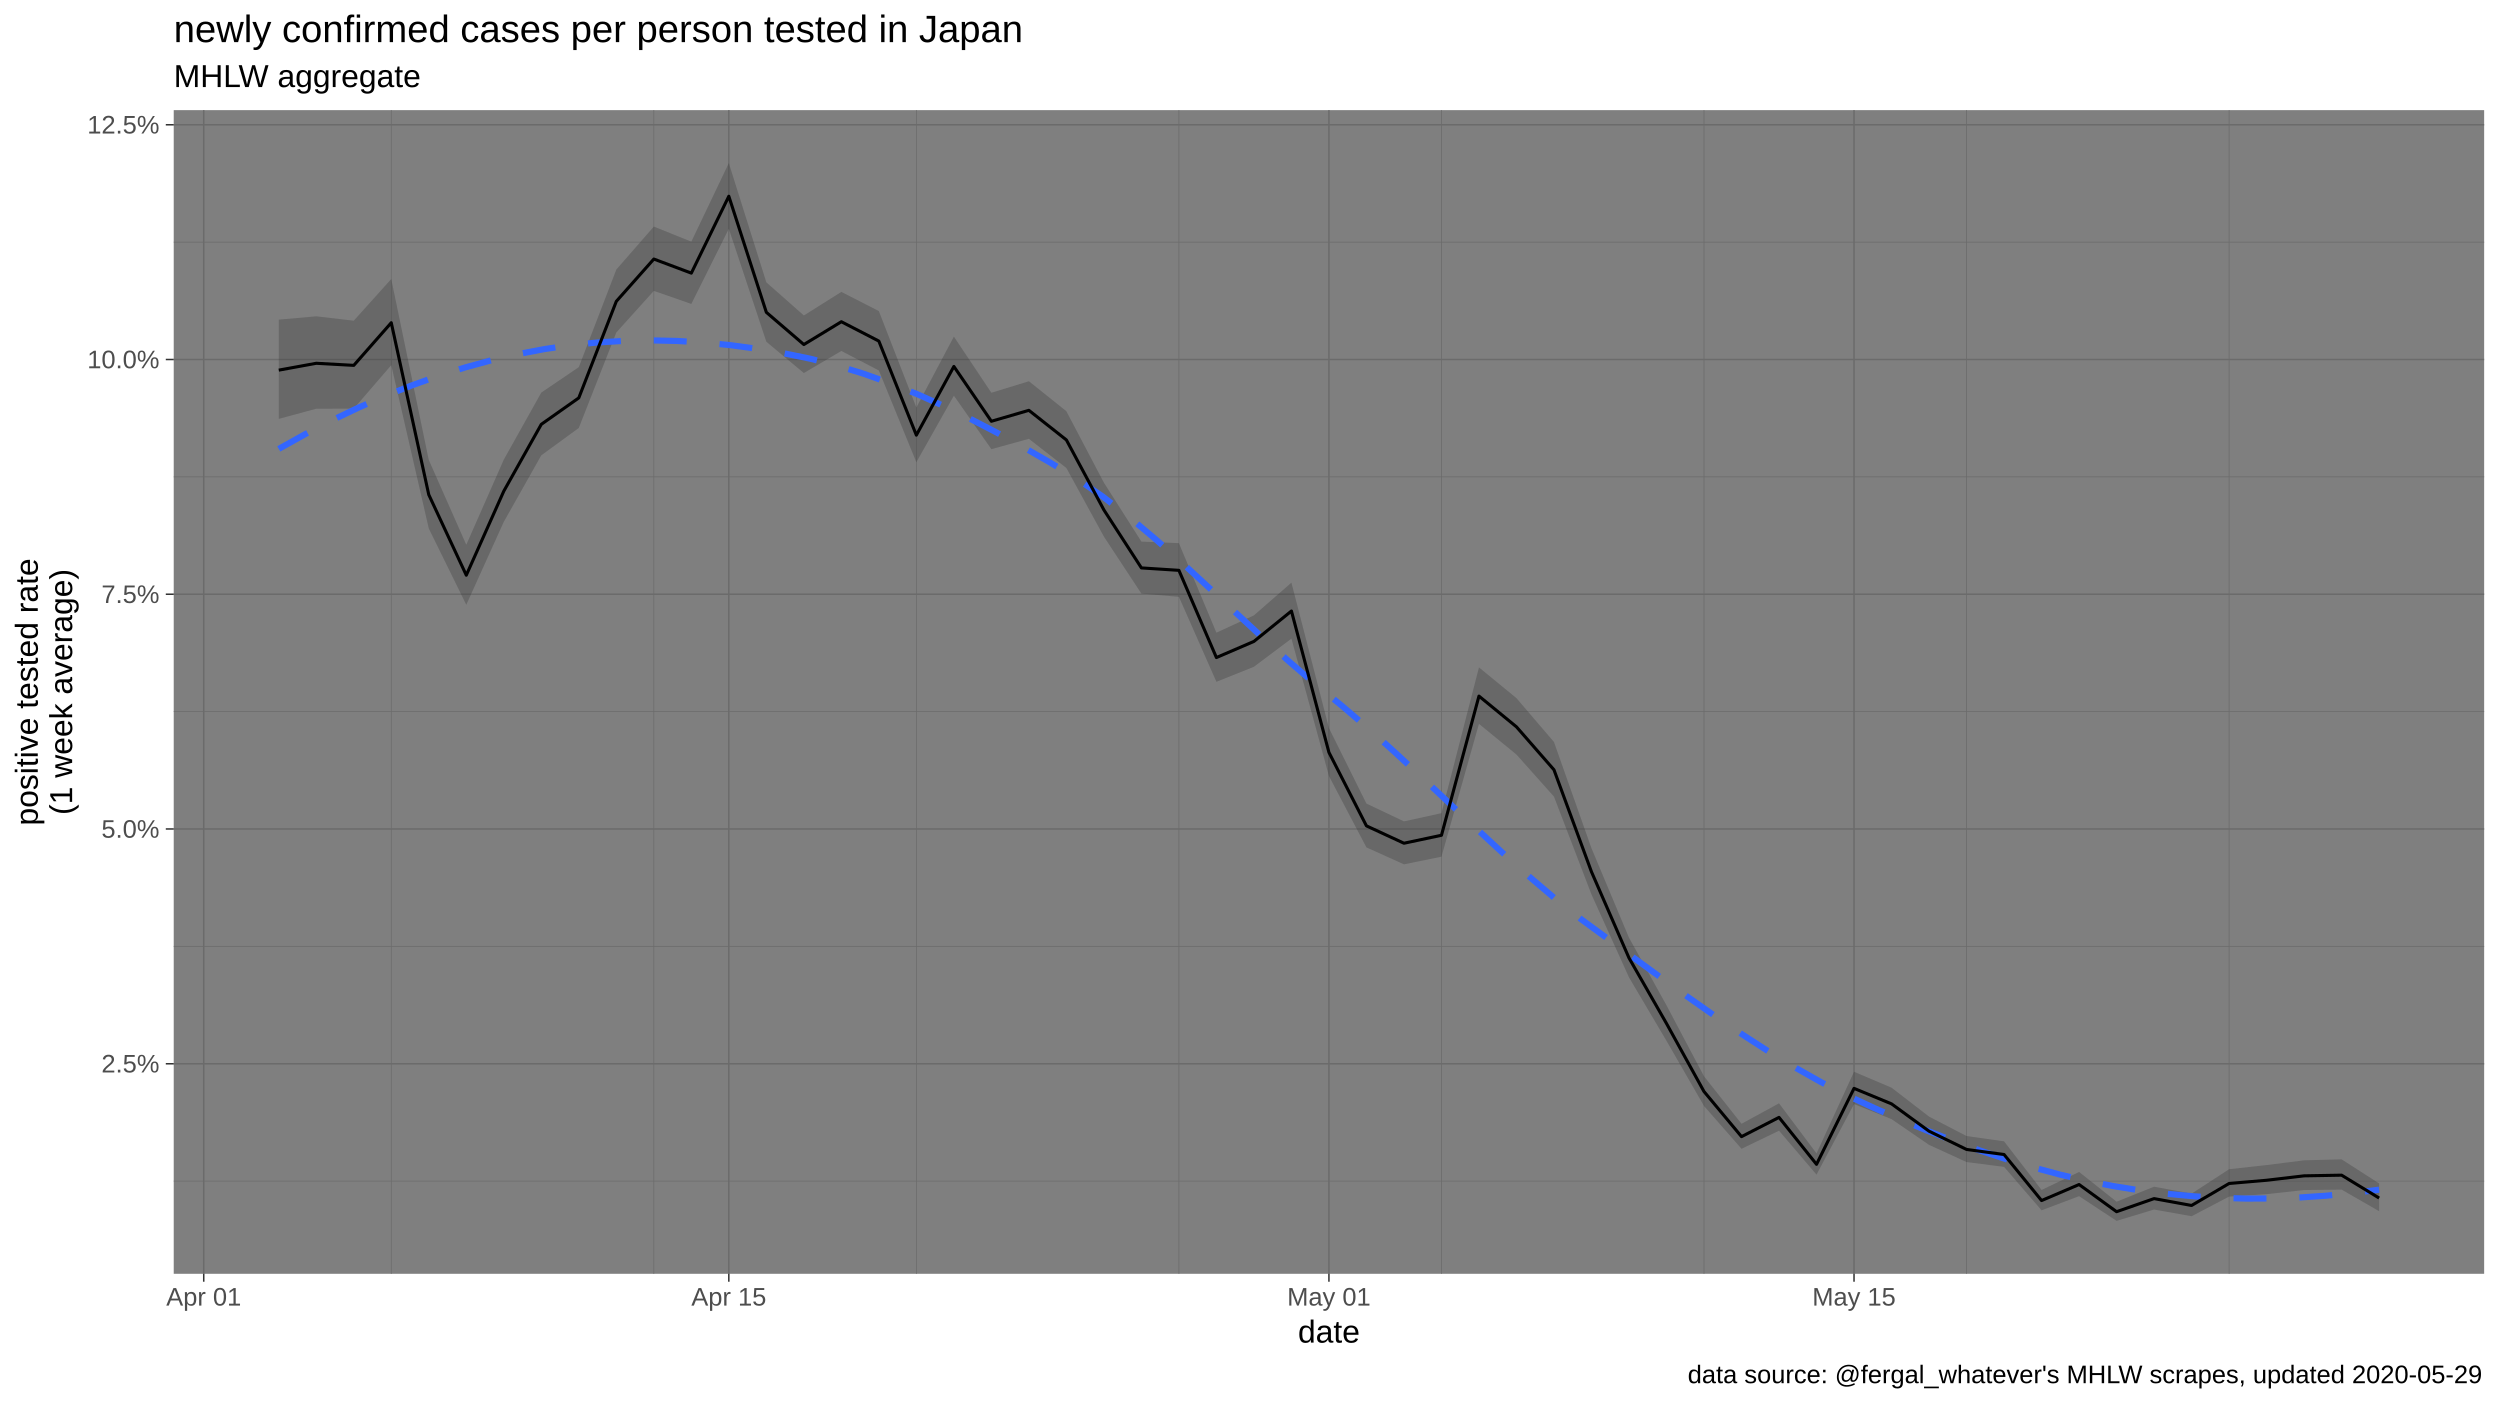
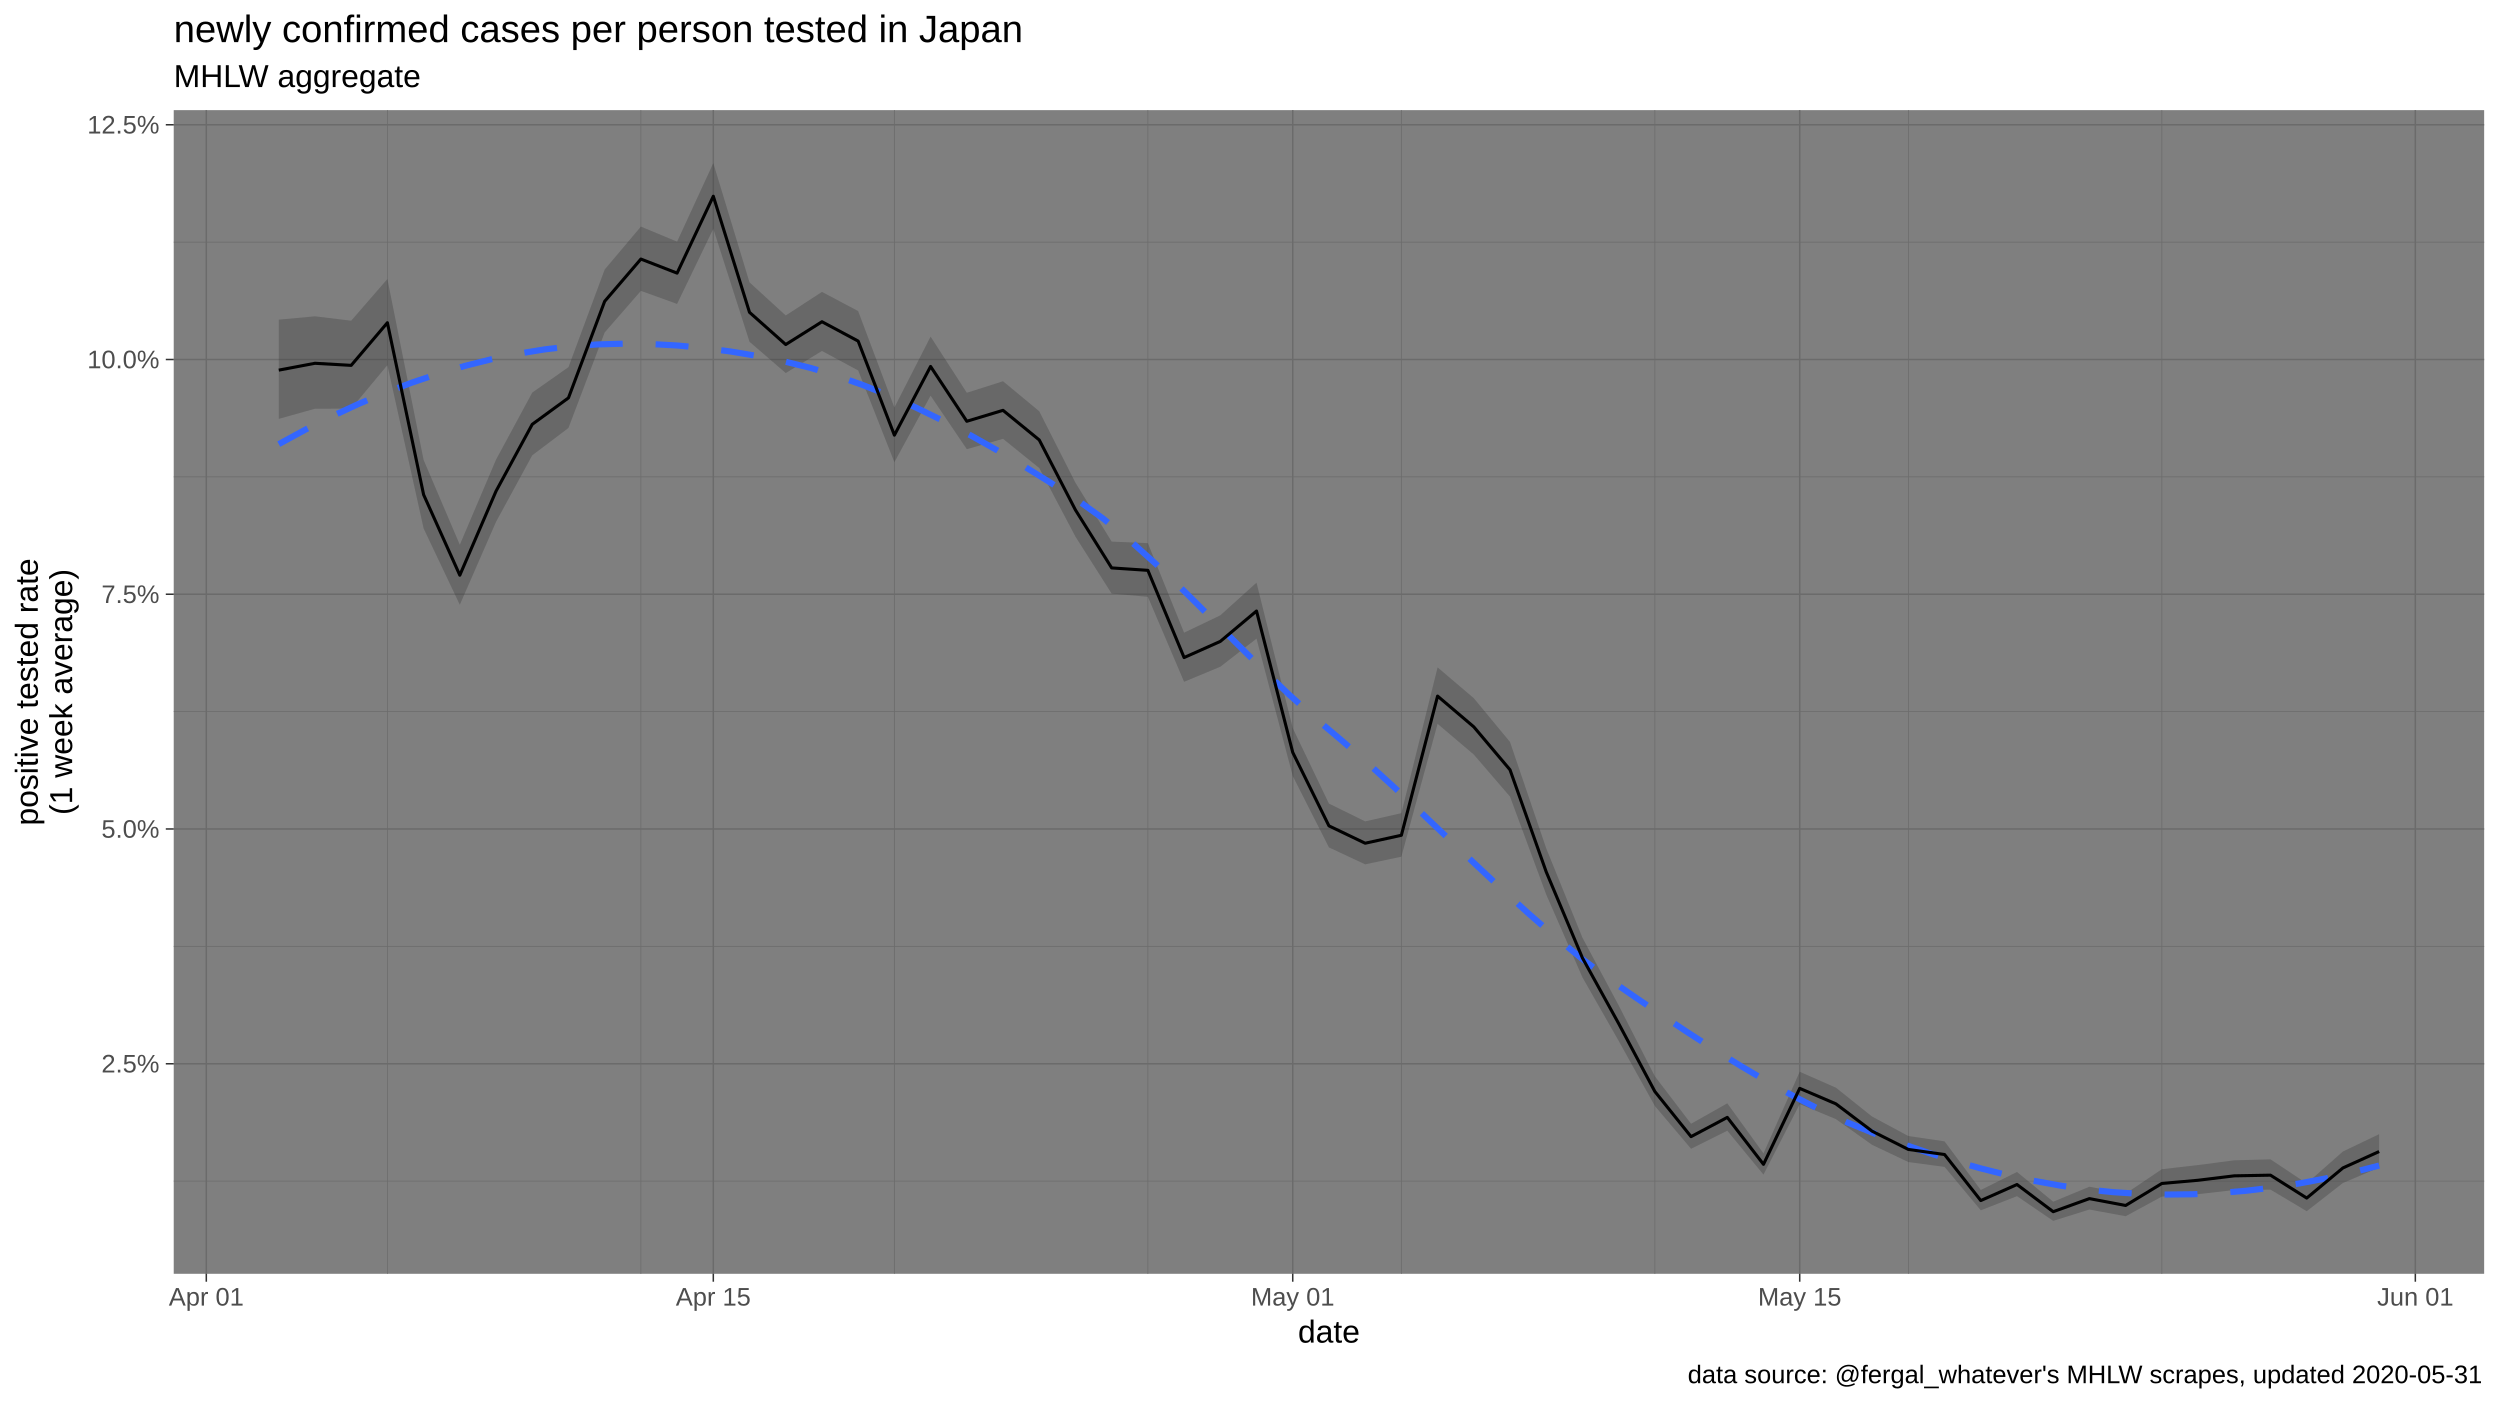
<svg xmlns="http://www.w3.org/2000/svg" viewBox="0 0 864.00 486.00">
  <defs>
    <style type="text/css">
    line, polyline, polygon, path, rect, circle {
      fill: none;
      stroke: #000000;
      stroke-linecap: round;
      stroke-linejoin: round;
      stroke-miterlimit: 10.00;
    }
  </style>
  </defs>
  <rect width="100%" height="100%" style="stroke: none; fill: #FFFFFF;" />
  <rect x="0.00" y="0.00" width="864.00" height="486.00" style="stroke-width: 1.07; stroke: #FFFFFF; fill: #FFFFFF;" />
  <defs>
    <clipPath id="cpNjAuMDR8ODU4LjUyfDQ0MC4yMnwzOC4wNw==">
      <rect x="60.04" y="38.07" width="798.48" height="402.15" />
    </clipPath>
  </defs>
  <rect x="60.04" y="38.07" width="798.48" height="402.15" style="stroke-width: 1.07; stroke: none; fill: #7F7F7F;" clip-path="url(#cpNjAuMDR8ODU4LjUyfDQ0MC4yMnwzOC4wNw==)" />
  <polyline points="60.04,408.19 858.52,408.19 " style="stroke-width: 0.27; stroke: #6B6B6B; stroke-linecap: butt;" clip-path="url(#cpNjAuMDR8ODU4LjUyfDQ0MC4yMnwzOC4wNw==)" />
  <polyline points="60.04,327.06 858.52,327.06 " style="stroke-width: 0.27; stroke: #6B6B6B; stroke-linecap: butt;" clip-path="url(#cpNjAuMDR8ODU4LjUyfDQ0MC4yMnwzOC4wNw==)" />
  <polyline points="60.04,245.94 858.52,245.94 " style="stroke-width: 0.27; stroke: #6B6B6B; stroke-linecap: butt;" clip-path="url(#cpNjAuMDR8ODU4LjUyfDQ0MC4yMnwzOC4wNw==)" />
  <polyline points="60.04,164.81 858.52,164.81 " style="stroke-width: 0.27; stroke: #6B6B6B; stroke-linecap: butt;" clip-path="url(#cpNjAuMDR8ODU4LjUyfDQ0MC4yMnwzOC4wNw==)" />
  <polyline points="60.04,83.68 858.52,83.68 " style="stroke-width: 0.27; stroke: #6B6B6B; stroke-linecap: butt;" clip-path="url(#cpNjAuMDR8ODU4LjUyfDQ0MC4yMnwzOC4wNw==)" />
-   <polyline points="135.22,440.22 135.22,38.07 " style="stroke-width: 0.27; stroke: #6B6B6B; stroke-linecap: butt;" clip-path="url(#cpNjAuMDR8ODU4LjUyfDQ0MC4yMnwzOC4wNw==)" />
-   <polyline points="225.96,440.22 225.96,38.07 " style="stroke-width: 0.27; stroke: #6B6B6B; stroke-linecap: butt;" clip-path="url(#cpNjAuMDR8ODU4LjUyfDQ0MC4yMnwzOC4wNw==)" />
-   <polyline points="316.69,440.22 316.69,38.07 " style="stroke-width: 0.27; stroke: #6B6B6B; stroke-linecap: butt;" clip-path="url(#cpNjAuMDR8ODU4LjUyfDQ0MC4yMnwzOC4wNw==)" />
-   <polyline points="407.43,440.22 407.43,38.07 " style="stroke-width: 0.27; stroke: #6B6B6B; stroke-linecap: butt;" clip-path="url(#cpNjAuMDR8ODU4LjUyfDQ0MC4yMnwzOC4wNw==)" />
-   <polyline points="498.17,440.22 498.17,38.07 " style="stroke-width: 0.27; stroke: #6B6B6B; stroke-linecap: butt;" clip-path="url(#cpNjAuMDR8ODU4LjUyfDQ0MC4yMnwzOC4wNw==)" />
-   <polyline points="588.90,440.22 588.90,38.07 " style="stroke-width: 0.27; stroke: #6B6B6B; stroke-linecap: butt;" clip-path="url(#cpNjAuMDR8ODU4LjUyfDQ0MC4yMnwzOC4wNw==)" />
-   <polyline points="679.64,440.22 679.64,38.07 " style="stroke-width: 0.27; stroke: #6B6B6B; stroke-linecap: butt;" clip-path="url(#cpNjAuMDR8ODU4LjUyfDQ0MC4yMnwzOC4wNw==)" />
-   <polyline points="770.38,440.22 770.38,38.07 " style="stroke-width: 0.27; stroke: #6B6B6B; stroke-linecap: butt;" clip-path="url(#cpNjAuMDR8ODU4LjUyfDQ0MC4yMnwzOC4wNw==)" />
+   <polyline points="133.88,440.22 133.88,38.07 " style="stroke-width: 0.27; stroke: #6B6B6B; stroke-linecap: butt;" clip-path="url(#cpNjAuMDR8ODU4LjUyfDQ0MC4yMnwzOC4wNw==)" />
+   <polyline points="221.49,440.22 221.49,38.07 " style="stroke-width: 0.27; stroke: #6B6B6B; stroke-linecap: butt;" clip-path="url(#cpNjAuMDR8ODU4LjUyfDQ0MC4yMnwzOC4wNw==)" />
+   <polyline points="309.10,440.22 309.10,38.07 " style="stroke-width: 0.27; stroke: #6B6B6B; stroke-linecap: butt;" clip-path="url(#cpNjAuMDR8ODU4LjUyfDQ0MC4yMnwzOC4wNw==)" />
+   <polyline points="396.70,440.22 396.70,38.07 " style="stroke-width: 0.27; stroke: #6B6B6B; stroke-linecap: butt;" clip-path="url(#cpNjAuMDR8ODU4LjUyfDQ0MC4yMnwzOC4wNw==)" />
+   <polyline points="484.31,440.22 484.31,38.07 " style="stroke-width: 0.27; stroke: #6B6B6B; stroke-linecap: butt;" clip-path="url(#cpNjAuMDR8ODU4LjUyfDQ0MC4yMnwzOC4wNw==)" />
+   <polyline points="571.92,440.22 571.92,38.07 " style="stroke-width: 0.27; stroke: #6B6B6B; stroke-linecap: butt;" clip-path="url(#cpNjAuMDR8ODU4LjUyfDQ0MC4yMnwzOC4wNw==)" />
+   <polyline points="659.53,440.22 659.53,38.07 " style="stroke-width: 0.27; stroke: #6B6B6B; stroke-linecap: butt;" clip-path="url(#cpNjAuMDR8ODU4LjUyfDQ0MC4yMnwzOC4wNw==)" />
+   <polyline points="747.13,440.22 747.13,38.07 " style="stroke-width: 0.27; stroke: #6B6B6B; stroke-linecap: butt;" clip-path="url(#cpNjAuMDR8ODU4LjUyfDQ0MC4yMnwzOC4wNw==)" />
  <polyline points="60.04,367.63 858.52,367.63 " style="stroke-width: 0.53; stroke: #6B6B6B; stroke-linecap: butt;" clip-path="url(#cpNjAuMDR8ODU4LjUyfDQ0MC4yMnwzOC4wNw==)" />
  <polyline points="60.04,286.50 858.52,286.50 " style="stroke-width: 0.53; stroke: #6B6B6B; stroke-linecap: butt;" clip-path="url(#cpNjAuMDR8ODU4LjUyfDQ0MC4yMnwzOC4wNw==)" />
  <polyline points="60.04,205.37 858.52,205.37 " style="stroke-width: 0.53; stroke: #6B6B6B; stroke-linecap: butt;" clip-path="url(#cpNjAuMDR8ODU4LjUyfDQ0MC4yMnwzOC4wNw==)" />
  <polyline points="60.04,124.24 858.52,124.24 " style="stroke-width: 0.53; stroke: #6B6B6B; stroke-linecap: butt;" clip-path="url(#cpNjAuMDR8ODU4LjUyfDQ0MC4yMnwzOC4wNw==)" />
  <polyline points="60.04,43.12 858.52,43.12 " style="stroke-width: 0.53; stroke: #6B6B6B; stroke-linecap: butt;" clip-path="url(#cpNjAuMDR8ODU4LjUyfDQ0MC4yMnwzOC4wNw==)" />
-   <polyline points="70.41,440.22 70.41,38.07 " style="stroke-width: 0.53; stroke: #6B6B6B; stroke-linecap: butt;" clip-path="url(#cpNjAuMDR8ODU4LjUyfDQ0MC4yMnwzOC4wNw==)" />
-   <polyline points="251.88,440.22 251.88,38.07 " style="stroke-width: 0.53; stroke: #6B6B6B; stroke-linecap: butt;" clip-path="url(#cpNjAuMDR8ODU4LjUyfDQ0MC4yMnwzOC4wNw==)" />
-   <polyline points="459.28,440.22 459.28,38.07 " style="stroke-width: 0.53; stroke: #6B6B6B; stroke-linecap: butt;" clip-path="url(#cpNjAuMDR8ODU4LjUyfDQ0MC4yMnwzOC4wNw==)" />
-   <polyline points="640.75,440.22 640.75,38.07 " style="stroke-width: 0.53; stroke: #6B6B6B; stroke-linecap: butt;" clip-path="url(#cpNjAuMDR8ODU4LjUyfDQ0MC4yMnwzOC4wNw==)" />
-   <polygon points="96.34,110.46 109.30,109.31 122.26,110.83 135.22,96.42 148.18,158.93 161.15,188.26 174.11,158.84 187.07,135.67 200.03,126.88 213.00,93.15 225.96,78.30 238.92,83.51 251.88,56.35 264.85,97.57 277.81,109.02 290.77,100.87 303.73,107.50 316.69,140.82 329.66,116.32 342.62,135.73 355.58,131.75 368.54,142.12 381.51,166.81 394.47,187.17 407.43,187.71 420.39,218.64 433.36,212.66 446.32,201.35 459.28,251.60 472.24,277.71 485.21,283.86 498.17,281.02 511.13,230.64 524.09,241.28 537.05,256.42 550.02,293.16 562.98,324.06 575.94,347.43 588.90,371.95 601.87,388.37 614.83,381.30 627.79,398.61 640.75,370.39 653.72,375.90 666.68,385.89 679.64,392.61 692.60,394.44 705.57,411.25 718.53,405.02 731.49,415.30 744.45,410.12 757.41,412.52 770.38,404.07 783.34,402.64 796.30,401.00 809.26,400.66 822.23,409.00 822.23,418.60 809.26,411.14 796.30,411.28 783.34,412.71 770.38,413.54 757.41,420.34 744.45,418.02 731.49,421.94 718.53,413.40 705.57,418.29 692.60,403.28 679.64,401.61 666.68,395.68 653.72,386.78 640.75,381.58 627.79,405.96 614.83,390.78 601.87,397.03 588.90,382.23 575.94,359.72 562.98,337.79 550.02,309.15 537.05,275.32 524.09,260.78 511.13,250.17 498.17,296.08 485.21,298.73 472.24,292.87 459.28,268.20 446.32,220.72 433.36,230.44 420.39,235.64 407.43,206.27 394.47,205.16 381.51,185.46 368.54,161.75 355.58,151.66 342.62,155.24 329.66,136.75 316.69,159.75 303.73,128.04 290.77,121.30 277.81,128.93 264.85,118.12 251.88,79.08 238.92,105.05 225.96,100.53 213.00,114.91 200.03,147.91 187.07,157.37 174.11,180.36 161.15,209.02 148.18,182.64 135.22,126.20 122.26,141.23 109.30,141.26 96.34,144.77 " style="stroke-width: 1.07; stroke: none; fill: #333333; fill-opacity: 0.30;" clip-path="url(#cpNjAuMDR8ODU4LjUyfDQ0MC4yMnwzOC4wNw==)" />
-   <polyline points="96.34,155.14 105.52,150.02 114.71,145.26 123.90,140.87 133.09,136.85 142.28,133.20 151.47,129.92 160.65,127.02 169.84,124.51 179.03,122.38 188.22,120.63 197.41,119.29 206.60,118.35 215.79,117.80 224.97,117.63 234.16,117.84 243.35,118.39 252.54,119.30 261.73,120.54 270.92,122.10 280.11,123.99 289.29,126.33 298.48,129.17 307.67,132.46 316.86,136.17 326.05,140.27 335.24,144.71 344.42,149.47 353.61,154.51 362.80,159.78 371.99,165.33 381.18,171.66 390.37,178.78 399.56,186.52 408.74,194.71 417.93,203.19 427.12,211.78 436.31,220.31 445.50,228.61 454.69,236.52 463.87,244.02 473.06,251.89 482.25,260.16 491.44,268.69 500.63,277.34 509.82,285.98 519.01,294.48 528.19,302.70 537.38,310.51 546.57,317.78 555.76,324.53 564.95,331.26 574.14,337.96 583.33,344.56 592.51,351.01 601.70,357.23 610.89,363.17 620.08,368.76 629.27,373.94 638.46,378.63 647.64,382.89 656.83,386.93 666.02,390.75 675.21,394.33 684.40,397.66 693.59,400.71 702.78,403.48 711.96,405.95 721.15,408.10 730.34,409.91 739.53,411.39 748.72,412.56 757.91,413.42 767.10,413.97 776.28,414.23 785.47,414.19 794.66,413.86 803.85,413.24 813.04,412.34 822.23,411.15 " style="stroke-width: 2.13; stroke: #3366FF; stroke-dasharray: 11.38,11.38; stroke-linecap: butt;" clip-path="url(#cpNjAuMDR8ODU4LjUyfDQ0MC4yMnwzOC4wNw==)" />
-   <polyline points="96.34,127.92 109.30,125.55 122.26,126.27 135.22,111.53 148.18,170.96 161.15,198.79 174.11,169.74 187.07,146.65 200.03,137.51 213.00,104.14 225.96,89.53 238.92,94.39 251.88,67.82 264.85,107.94 277.81,119.07 290.77,111.19 303.73,117.88 316.69,150.39 329.66,126.65 342.62,145.59 355.58,141.81 368.54,152.04 381.51,176.24 394.47,196.27 407.43,197.11 420.39,227.25 433.36,221.67 446.32,211.17 459.28,260.03 472.24,285.42 485.21,291.42 498.17,288.67 511.13,240.57 524.09,251.20 537.05,266.04 550.02,301.31 562.98,331.07 575.94,353.72 588.90,377.23 601.87,392.82 614.83,386.17 627.79,402.39 640.75,376.14 653.72,381.50 666.68,390.94 679.64,397.25 692.60,399.00 705.57,414.91 718.53,409.37 731.49,418.76 744.45,414.24 757.41,416.61 770.38,409.01 783.34,407.90 796.30,406.37 809.26,406.14 822.23,414.05 " style="stroke-width: 1.07; stroke-linecap: butt;" clip-path="url(#cpNjAuMDR8ODU4LjUyfDQ0MC4yMnwzOC4wNw==)" />
+   <polyline points="71.30,440.22 71.30,38.07 " style="stroke-width: 0.53; stroke: #6B6B6B; stroke-linecap: butt;" clip-path="url(#cpNjAuMDR8ODU4LjUyfDQ0MC4yMnwzOC4wNw==)" />
+   <polyline points="246.52,440.22 246.52,38.07 " style="stroke-width: 0.53; stroke: #6B6B6B; stroke-linecap: butt;" clip-path="url(#cpNjAuMDR8ODU4LjUyfDQ0MC4yMnwzOC4wNw==)" />
+   <polyline points="446.77,440.22 446.77,38.07 " style="stroke-width: 0.53; stroke: #6B6B6B; stroke-linecap: butt;" clip-path="url(#cpNjAuMDR8ODU4LjUyfDQ0MC4yMnwzOC4wNw==)" />
+   <polyline points="621.98,440.22 621.98,38.07 " style="stroke-width: 0.53; stroke: #6B6B6B; stroke-linecap: butt;" clip-path="url(#cpNjAuMDR8ODU4LjUyfDQ0MC4yMnwzOC4wNw==)" />
+   <polyline points="834.74,440.22 834.74,38.07 " style="stroke-width: 0.53; stroke: #6B6B6B; stroke-linecap: butt;" clip-path="url(#cpNjAuMDR8ODU4LjUyfDQ0MC4yMnwzOC4wNw==)" />
+   <polygon points="96.34,110.46 108.85,109.31 121.37,110.83 133.88,96.42 146.40,158.93 158.91,188.26 171.43,158.84 183.94,135.67 196.46,126.88 208.97,93.15 221.49,78.30 234.00,83.51 246.52,56.35 259.03,97.57 271.55,109.02 284.07,100.87 296.58,107.50 309.10,140.82 321.61,116.32 334.13,135.73 346.64,131.75 359.16,142.12 371.67,166.81 384.19,187.17 396.70,187.71 409.22,218.64 421.73,212.66 434.25,201.35 446.77,251.60 459.28,277.71 471.80,283.86 484.31,281.02 496.83,230.64 509.34,241.28 521.86,256.42 534.37,293.16 546.89,324.06 559.40,347.43 571.92,371.95 584.43,388.37 596.95,381.30 609.46,398.61 621.98,370.39 634.50,375.90 647.01,385.89 659.53,392.61 672.04,394.44 684.56,411.25 697.07,405.02 709.59,415.30 722.10,410.12 734.62,412.52 747.13,404.07 759.65,402.64 772.16,401.00 784.68,400.66 797.20,409.00 809.71,397.95 822.23,391.95 822.23,403.51 809.71,408.85 797.20,418.60 784.68,411.14 772.16,411.28 759.65,412.71 747.13,413.54 734.62,420.34 722.10,418.02 709.59,421.94 697.07,413.40 684.56,418.29 672.04,403.28 659.53,401.61 647.01,395.68 634.50,386.78 621.98,381.58 609.46,405.96 596.95,390.78 584.43,397.03 571.92,382.23 559.40,359.72 546.89,337.79 534.37,309.15 521.86,275.32 509.34,260.78 496.83,250.17 484.31,296.08 471.80,298.73 459.28,292.87 446.77,268.20 434.25,220.72 421.73,230.44 409.22,235.64 396.70,206.27 384.19,205.16 371.67,185.46 359.16,161.75 346.64,151.66 334.13,155.24 321.61,136.75 309.10,159.75 296.58,128.04 284.07,121.30 271.55,128.93 259.03,118.12 246.52,79.08 234.00,105.05 221.49,100.53 208.97,114.91 196.46,147.91 183.94,157.37 171.43,180.36 158.91,209.02 146.40,182.64 133.88,126.20 121.37,141.23 108.85,141.26 96.34,144.77 " style="stroke-width: 1.07; stroke: none; fill: #333333; fill-opacity: 0.30;" clip-path="url(#cpNjAuMDR8ODU4LjUyfDQ0MC4yMnwzOC4wNw==)" />
+   <polyline points="96.34,153.49 105.52,148.49 114.71,143.87 123.90,139.61 133.09,135.74 142.28,132.26 151.47,129.16 160.65,126.46 169.84,124.15 179.03,122.25 188.22,120.75 197.41,119.68 206.60,119.03 215.79,118.77 224.97,118.90 234.16,119.41 243.35,120.27 252.54,121.48 261.73,123.03 270.92,124.88 280.11,127.15 289.29,129.92 298.48,133.18 307.67,136.88 316.86,141.00 326.05,145.50 335.24,150.35 344.42,155.51 353.61,160.96 362.80,166.66 371.99,172.58 381.18,179.17 390.37,186.71 399.56,194.98 408.74,203.78 417.93,212.89 427.12,222.11 436.31,231.23 445.50,240.04 454.69,248.32 463.87,256.05 473.06,264.09 482.25,272.48 491.44,281.12 500.63,289.87 509.82,298.63 519.01,307.26 528.19,315.65 537.38,323.67 546.57,331.22 555.76,338.16 564.95,344.51 574.14,350.73 583.33,356.83 592.51,362.76 601.70,368.45 610.89,373.87 620.08,378.95 629.27,383.65 638.46,387.91 647.64,391.69 656.83,395.11 666.02,398.27 675.21,401.16 684.40,403.76 693.59,406.07 702.78,408.06 711.96,409.73 721.15,411.05 730.34,412.01 739.53,412.60 748.72,412.84 757.91,412.74 767.10,412.30 776.28,411.53 785.47,410.42 794.66,409.00 803.85,407.25 813.04,405.18 822.23,402.81 " style="stroke-width: 2.13; stroke: #3366FF; stroke-dasharray: 11.38,11.38; stroke-linecap: butt;" clip-path="url(#cpNjAuMDR8ODU4LjUyfDQ0MC4yMnwzOC4wNw==)" />
+   <polyline points="96.34,127.92 108.85,125.55 121.37,126.27 133.88,111.53 146.40,170.96 158.91,198.79 171.43,169.74 183.94,146.65 196.46,137.51 208.97,104.14 221.49,89.53 234.00,94.39 246.52,67.82 259.03,107.94 271.55,119.07 284.07,111.19 296.58,117.88 309.10,150.39 321.61,126.65 334.13,145.59 346.64,141.81 359.16,152.04 371.67,176.24 384.19,196.27 396.70,197.11 409.22,227.25 421.73,221.67 434.25,211.17 446.77,260.03 459.28,285.42 471.80,291.42 484.31,288.67 496.83,240.57 509.34,251.20 521.86,266.04 534.37,301.31 546.89,331.07 559.40,353.72 571.92,377.23 584.43,392.82 596.95,386.17 609.46,402.39 621.98,376.14 634.50,381.50 647.01,390.94 659.53,397.25 672.04,399.00 684.56,414.91 697.07,409.37 709.59,418.76 722.10,414.24 734.62,416.61 747.13,409.01 759.65,407.90 772.16,406.37 784.68,406.14 797.20,414.05 809.71,403.64 822.23,397.97 " style="stroke-width: 1.07; stroke-linecap: butt;" clip-path="url(#cpNjAuMDR8ODU4LjUyfDQ0MC4yMnwzOC4wNw==)" />
  <defs>
    <clipPath id="cpMC4wMHw4NjQuMDB8NDg2LjAwfDAuMDA=">
      <rect x="0.00" y="0.00" width="864.00" height="486.00" />
    </clipPath>
  </defs>
  <g clip-path="url(#cpMC4wMHw4NjQuMDB8NDg2LjAwfDAuMDA=)">
    <text x="35.05" y="370.65" style="font-size: 8.80px; fill: #4D4D4D; font-family: Liberation Sans;" textLength="20.06px" lengthAdjust="spacingAndGlyphs">2.5%</text>
  </g>
  <g clip-path="url(#cpMC4wMHw4NjQuMDB8NDg2LjAwfDAuMDA=)">
    <text x="35.05" y="289.53" style="font-size: 8.80px; fill: #4D4D4D; font-family: Liberation Sans;" textLength="20.06px" lengthAdjust="spacingAndGlyphs">5.0%</text>
  </g>
  <g clip-path="url(#cpMC4wMHw4NjQuMDB8NDg2LjAwfDAuMDA=)">
    <text x="35.05" y="208.40" style="font-size: 8.80px; fill: #4D4D4D; font-family: Liberation Sans;" textLength="20.06px" lengthAdjust="spacingAndGlyphs">7.5%</text>
  </g>
  <g clip-path="url(#cpMC4wMHw4NjQuMDB8NDg2LjAwfDAuMDA=)">
    <text x="30.16" y="127.27" style="font-size: 8.80px; fill: #4D4D4D; font-family: Liberation Sans;" textLength="24.95px" lengthAdjust="spacingAndGlyphs">10.0%</text>
  </g>
  <g clip-path="url(#cpMC4wMHw4NjQuMDB8NDg2LjAwfDAuMDA=)">
    <text x="30.16" y="46.14" style="font-size: 8.80px; fill: #4D4D4D; font-family: Liberation Sans;" textLength="24.95px" lengthAdjust="spacingAndGlyphs">12.5%</text>
  </g>
  <polyline points="57.30,367.63 60.04,367.63 " style="stroke-width: 0.53; stroke: #333333; stroke-linecap: butt;" clip-path="url(#cpMC4wMHw4NjQuMDB8NDg2LjAwfDAuMDA=)" />
  <polyline points="57.30,286.50 60.04,286.50 " style="stroke-width: 0.53; stroke: #333333; stroke-linecap: butt;" clip-path="url(#cpMC4wMHw4NjQuMDB8NDg2LjAwfDAuMDA=)" />
  <polyline points="57.30,205.37 60.04,205.37 " style="stroke-width: 0.53; stroke: #333333; stroke-linecap: butt;" clip-path="url(#cpMC4wMHw4NjQuMDB8NDg2LjAwfDAuMDA=)" />
  <polyline points="57.30,124.24 60.04,124.24 " style="stroke-width: 0.53; stroke: #333333; stroke-linecap: butt;" clip-path="url(#cpMC4wMHw4NjQuMDB8NDg2LjAwfDAuMDA=)" />
  <polyline points="57.30,43.12 60.04,43.12 " style="stroke-width: 0.53; stroke: #333333; stroke-linecap: butt;" clip-path="url(#cpMC4wMHw4NjQuMDB8NDg2LjAwfDAuMDA=)" />
-   <polyline points="70.41,442.96 70.41,440.22 " style="stroke-width: 0.53; stroke: #333333; stroke-linecap: butt;" clip-path="url(#cpMC4wMHw4NjQuMDB8NDg2LjAwfDAuMDA=)" />
-   <polyline points="251.88,442.96 251.88,440.22 " style="stroke-width: 0.53; stroke: #333333; stroke-linecap: butt;" clip-path="url(#cpMC4wMHw4NjQuMDB8NDg2LjAwfDAuMDA=)" />
-   <polyline points="459.28,442.96 459.28,440.22 " style="stroke-width: 0.53; stroke: #333333; stroke-linecap: butt;" clip-path="url(#cpMC4wMHw4NjQuMDB8NDg2LjAwfDAuMDA=)" />
-   <polyline points="640.75,442.96 640.75,440.22 " style="stroke-width: 0.53; stroke: #333333; stroke-linecap: butt;" clip-path="url(#cpMC4wMHw4NjQuMDB8NDg2LjAwfDAuMDA=)" />
+   <polyline points="71.30,442.96 71.30,440.22 " style="stroke-width: 0.53; stroke: #333333; stroke-linecap: butt;" clip-path="url(#cpMC4wMHw4NjQuMDB8NDg2LjAwfDAuMDA=)" />
+   <polyline points="246.52,442.96 246.52,440.22 " style="stroke-width: 0.53; stroke: #333333; stroke-linecap: butt;" clip-path="url(#cpMC4wMHw4NjQuMDB8NDg2LjAwfDAuMDA=)" />
+   <polyline points="446.77,442.96 446.77,440.22 " style="stroke-width: 0.53; stroke: #333333; stroke-linecap: butt;" clip-path="url(#cpMC4wMHw4NjQuMDB8NDg2LjAwfDAuMDA=)" />
+   <polyline points="621.98,442.96 621.98,440.22 " style="stroke-width: 0.53; stroke: #333333; stroke-linecap: butt;" clip-path="url(#cpMC4wMHw4NjQuMDB8NDg2LjAwfDAuMDA=)" />
+   <polyline points="834.74,442.96 834.74,440.22 " style="stroke-width: 0.53; stroke: #333333; stroke-linecap: butt;" clip-path="url(#cpMC4wMHw4NjQuMDB8NDg2LjAwfDAuMDA=)" />
  <g clip-path="url(#cpMC4wMHw4NjQuMDB8NDg2LjAwfDAuMDA=)">
-     <text x="57.45" y="451.21" style="font-size: 8.80px; fill: #4D4D4D; font-family: Liberation Sans;" textLength="25.93px" lengthAdjust="spacingAndGlyphs">Apr 01</text>
+     <text x="58.34" y="451.21" style="font-size: 8.80px; fill: #4D4D4D; font-family: Liberation Sans;" textLength="25.93px" lengthAdjust="spacingAndGlyphs">Apr 01</text>
  </g>
  <g clip-path="url(#cpMC4wMHw4NjQuMDB8NDg2LjAwfDAuMDA=)">
-     <text x="238.92" y="451.21" style="font-size: 8.80px; fill: #4D4D4D; font-family: Liberation Sans;" textLength="25.93px" lengthAdjust="spacingAndGlyphs">Apr 15</text>
+     <text x="233.56" y="451.21" style="font-size: 8.80px; fill: #4D4D4D; font-family: Liberation Sans;" textLength="25.93px" lengthAdjust="spacingAndGlyphs">Apr 15</text>
  </g>
  <g clip-path="url(#cpMC4wMHw4NjQuMDB8NDg2LjAwfDAuMDA=)">
-     <text x="444.85" y="451.21" style="font-size: 8.80px; fill: #4D4D4D; font-family: Liberation Sans;" textLength="28.86px" lengthAdjust="spacingAndGlyphs">May 01</text>
+     <text x="432.34" y="451.21" style="font-size: 8.80px; fill: #4D4D4D; font-family: Liberation Sans;" textLength="28.86px" lengthAdjust="spacingAndGlyphs">May 01</text>
  </g>
  <g clip-path="url(#cpMC4wMHw4NjQuMDB8NDg2LjAwfDAuMDA=)">
-     <text x="626.32" y="451.21" style="font-size: 8.80px; fill: #4D4D4D; font-family: Liberation Sans;" textLength="28.86px" lengthAdjust="spacingAndGlyphs">May 15</text>
+     <text x="607.55" y="451.21" style="font-size: 8.80px; fill: #4D4D4D; font-family: Liberation Sans;" textLength="28.86px" lengthAdjust="spacingAndGlyphs">May 15</text>
+   </g>
+   <g clip-path="url(#cpMC4wMHw4NjQuMDB8NDg2LjAwfDAuMDA=)">
+     <text x="821.53" y="451.21" style="font-size: 8.80px; fill: #4D4D4D; font-family: Liberation Sans;" textLength="26.42px" lengthAdjust="spacingAndGlyphs">Jun 01</text>
  </g>
  <g clip-path="url(#cpMC4wMHw4NjQuMDB8NDg2LjAwfDAuMDA=)">
    <text x="448.58" y="464.01" style="font-size: 11.00px; font-family: Liberation Sans;" textLength="21.41px" lengthAdjust="spacingAndGlyphs">date</text>
  </g>
  <g clip-path="url(#cpMC4wMHw4NjQuMDB8NDg2LjAwfDAuMDA=)">
    <text transform="translate(13.05,285.31) rotate(-90)" style="font-size: 11.00px; font-family: Liberation Sans;" textLength="92.33px" lengthAdjust="spacingAndGlyphs">positive tested rate</text>
  </g>
  <g clip-path="url(#cpMC4wMHw4NjQuMDB8NDg2LjAwfDAuMDA=)">
    <text transform="translate(24.93,281.64) rotate(-90)" style="font-size: 11.00px; font-family: Liberation Sans;" textLength="84.99px" lengthAdjust="spacingAndGlyphs">(1 week average)</text>
  </g>
  <g clip-path="url(#cpMC4wMHw4NjQuMDB8NDg2LjAwfDAuMDA=)">
    <text x="60.04" y="30.10" style="font-size: 11.00px; font-family: Liberation Sans;" textLength="86.21px" lengthAdjust="spacingAndGlyphs">MHLW aggregate</text>
  </g>
  <g clip-path="url(#cpMC4wMHw4NjQuMDB8NDg2LjAwfDAuMDA=)">
    <text x="60.04" y="14.56" style="font-size: 13.20px; font-family: Liberation Sans;" textLength="293.49px" lengthAdjust="spacingAndGlyphs">newly confirmed cases per person tested in Japan</text>
  </g>
  <g clip-path="url(#cpMC4wMHw4NjQuMDB8NDg2LjAwfDAuMDA=)">
-     <text x="583.27" y="478.03" style="font-size: 8.80px; font-family: Liberation Sans;" textLength="275.25px" lengthAdjust="spacingAndGlyphs">data source: @fergal_whatever's MHLW scrapes, updated 2020-05-29</text>
+     <text x="583.27" y="478.03" style="font-size: 8.80px; font-family: Liberation Sans;" textLength="275.25px" lengthAdjust="spacingAndGlyphs">data source: @fergal_whatever's MHLW scrapes, updated 2020-05-31</text>
  </g>
</svg>
